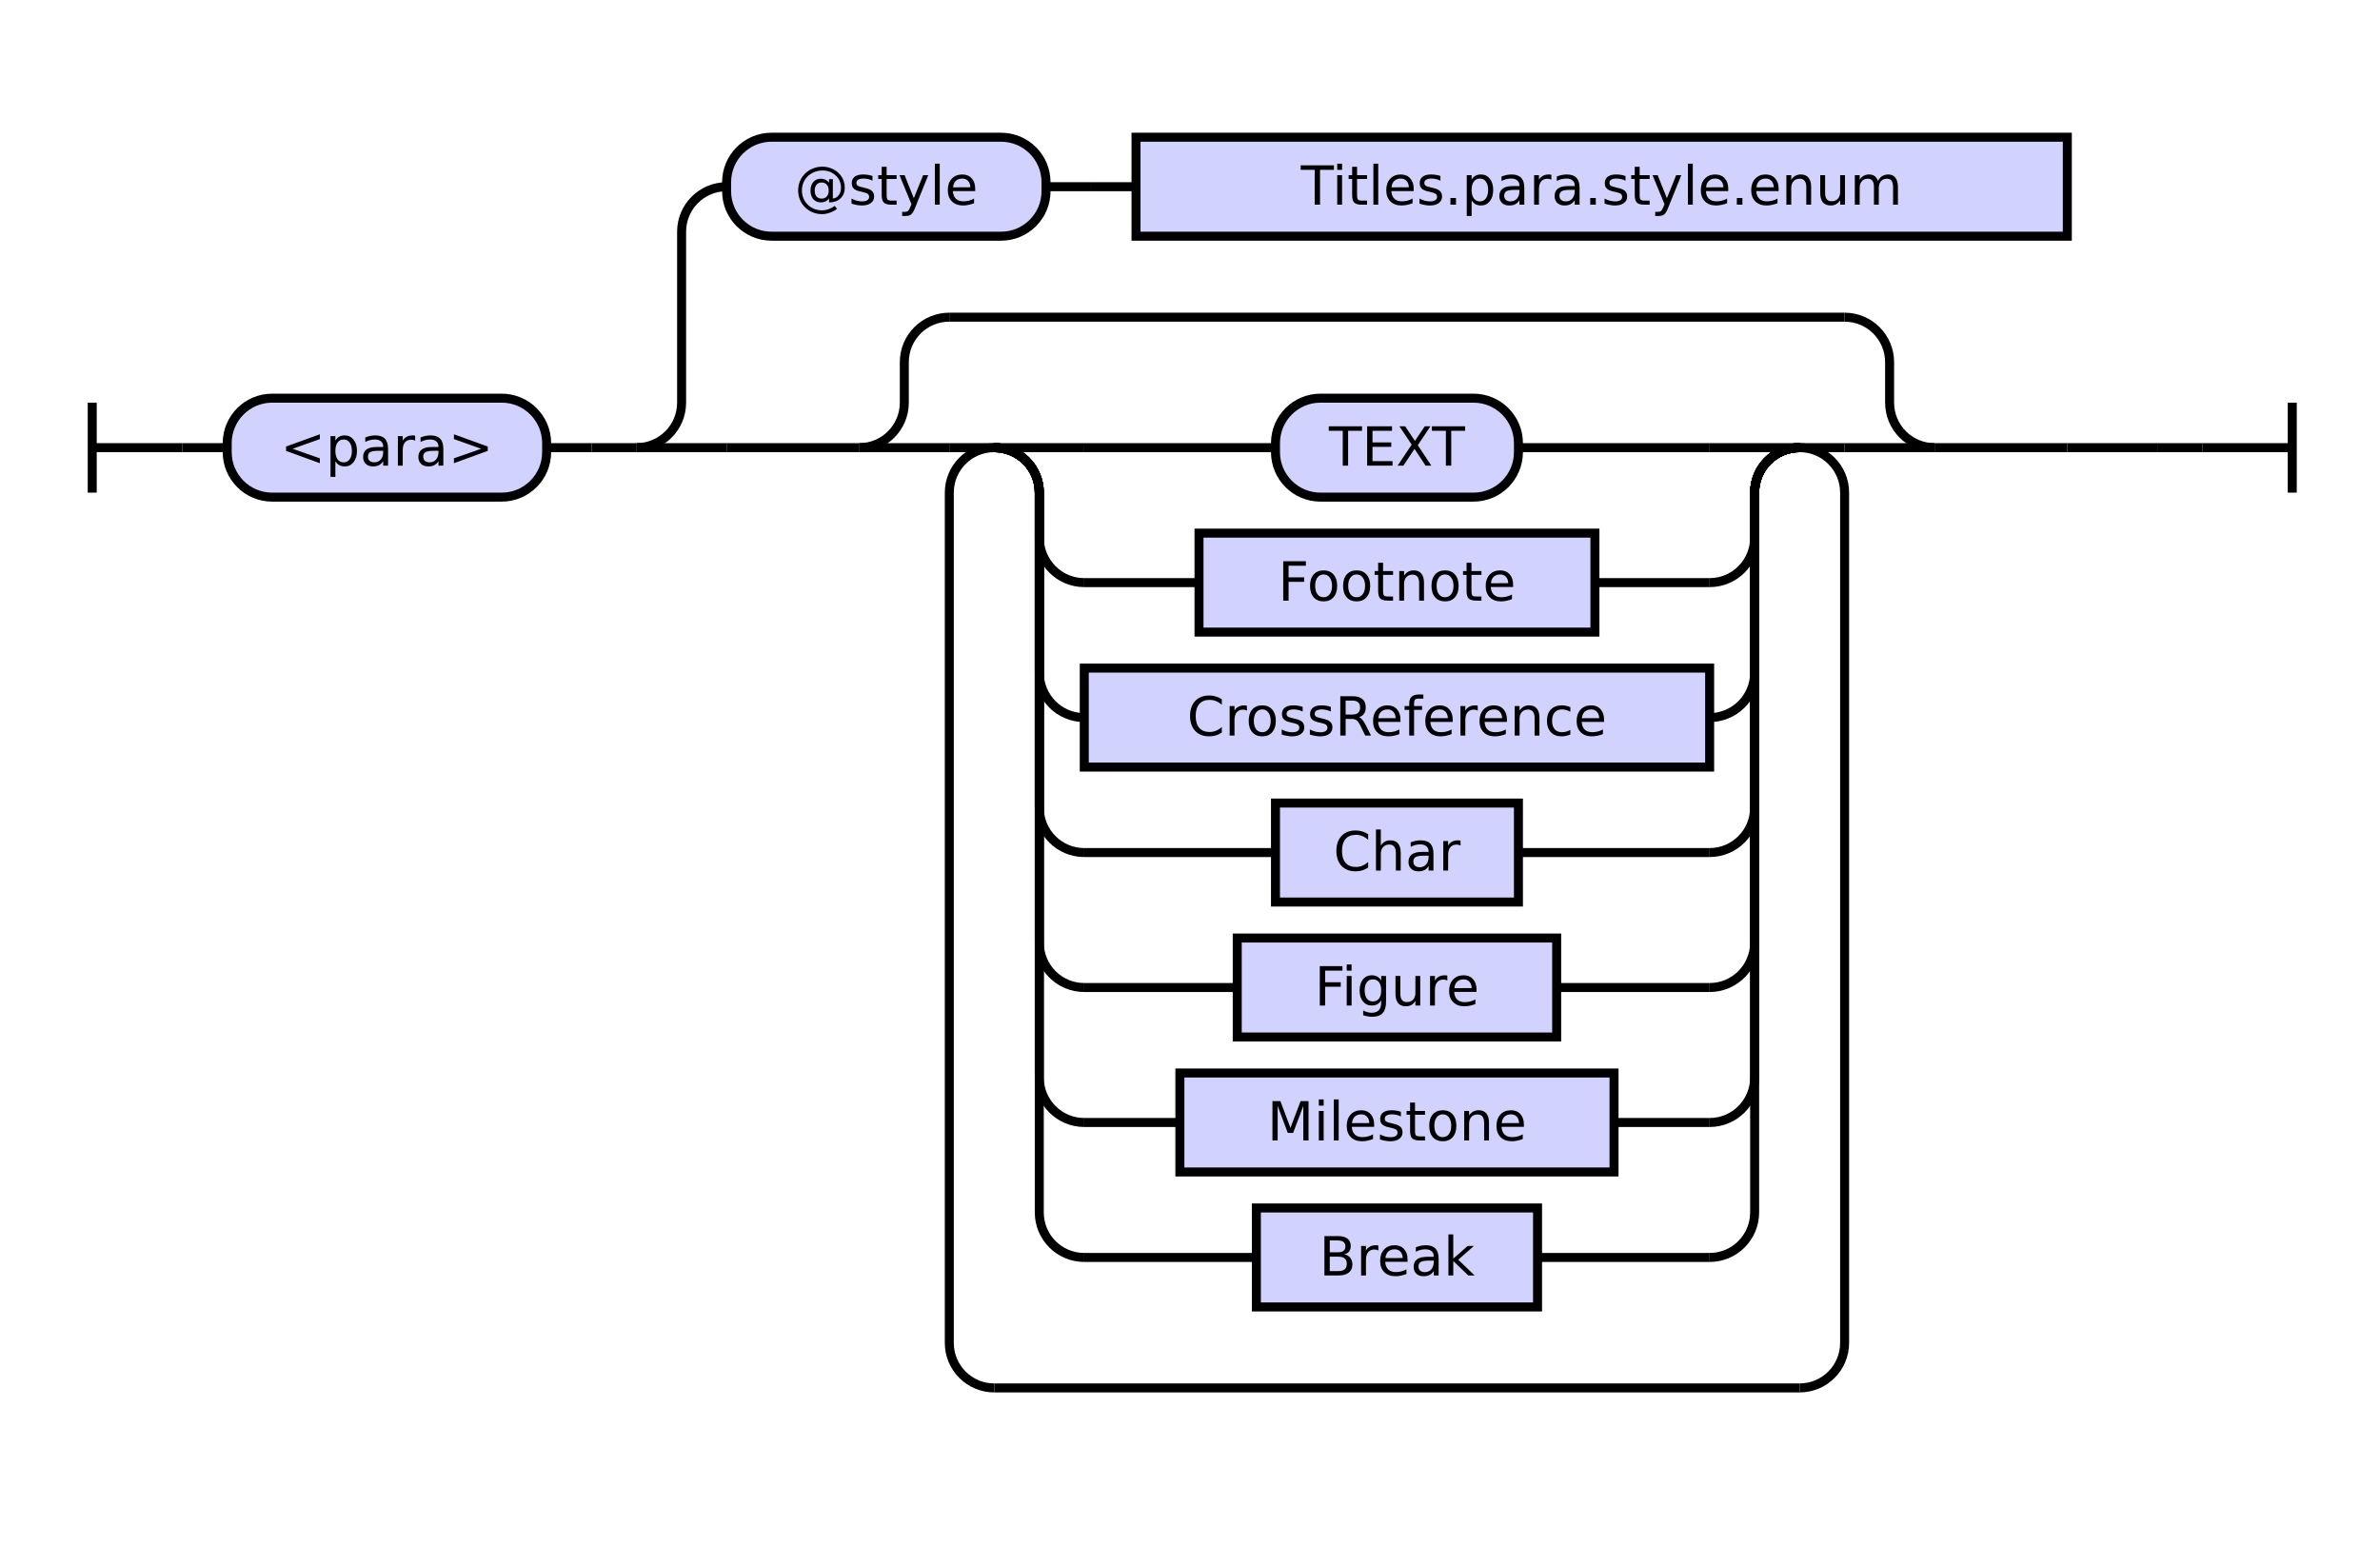
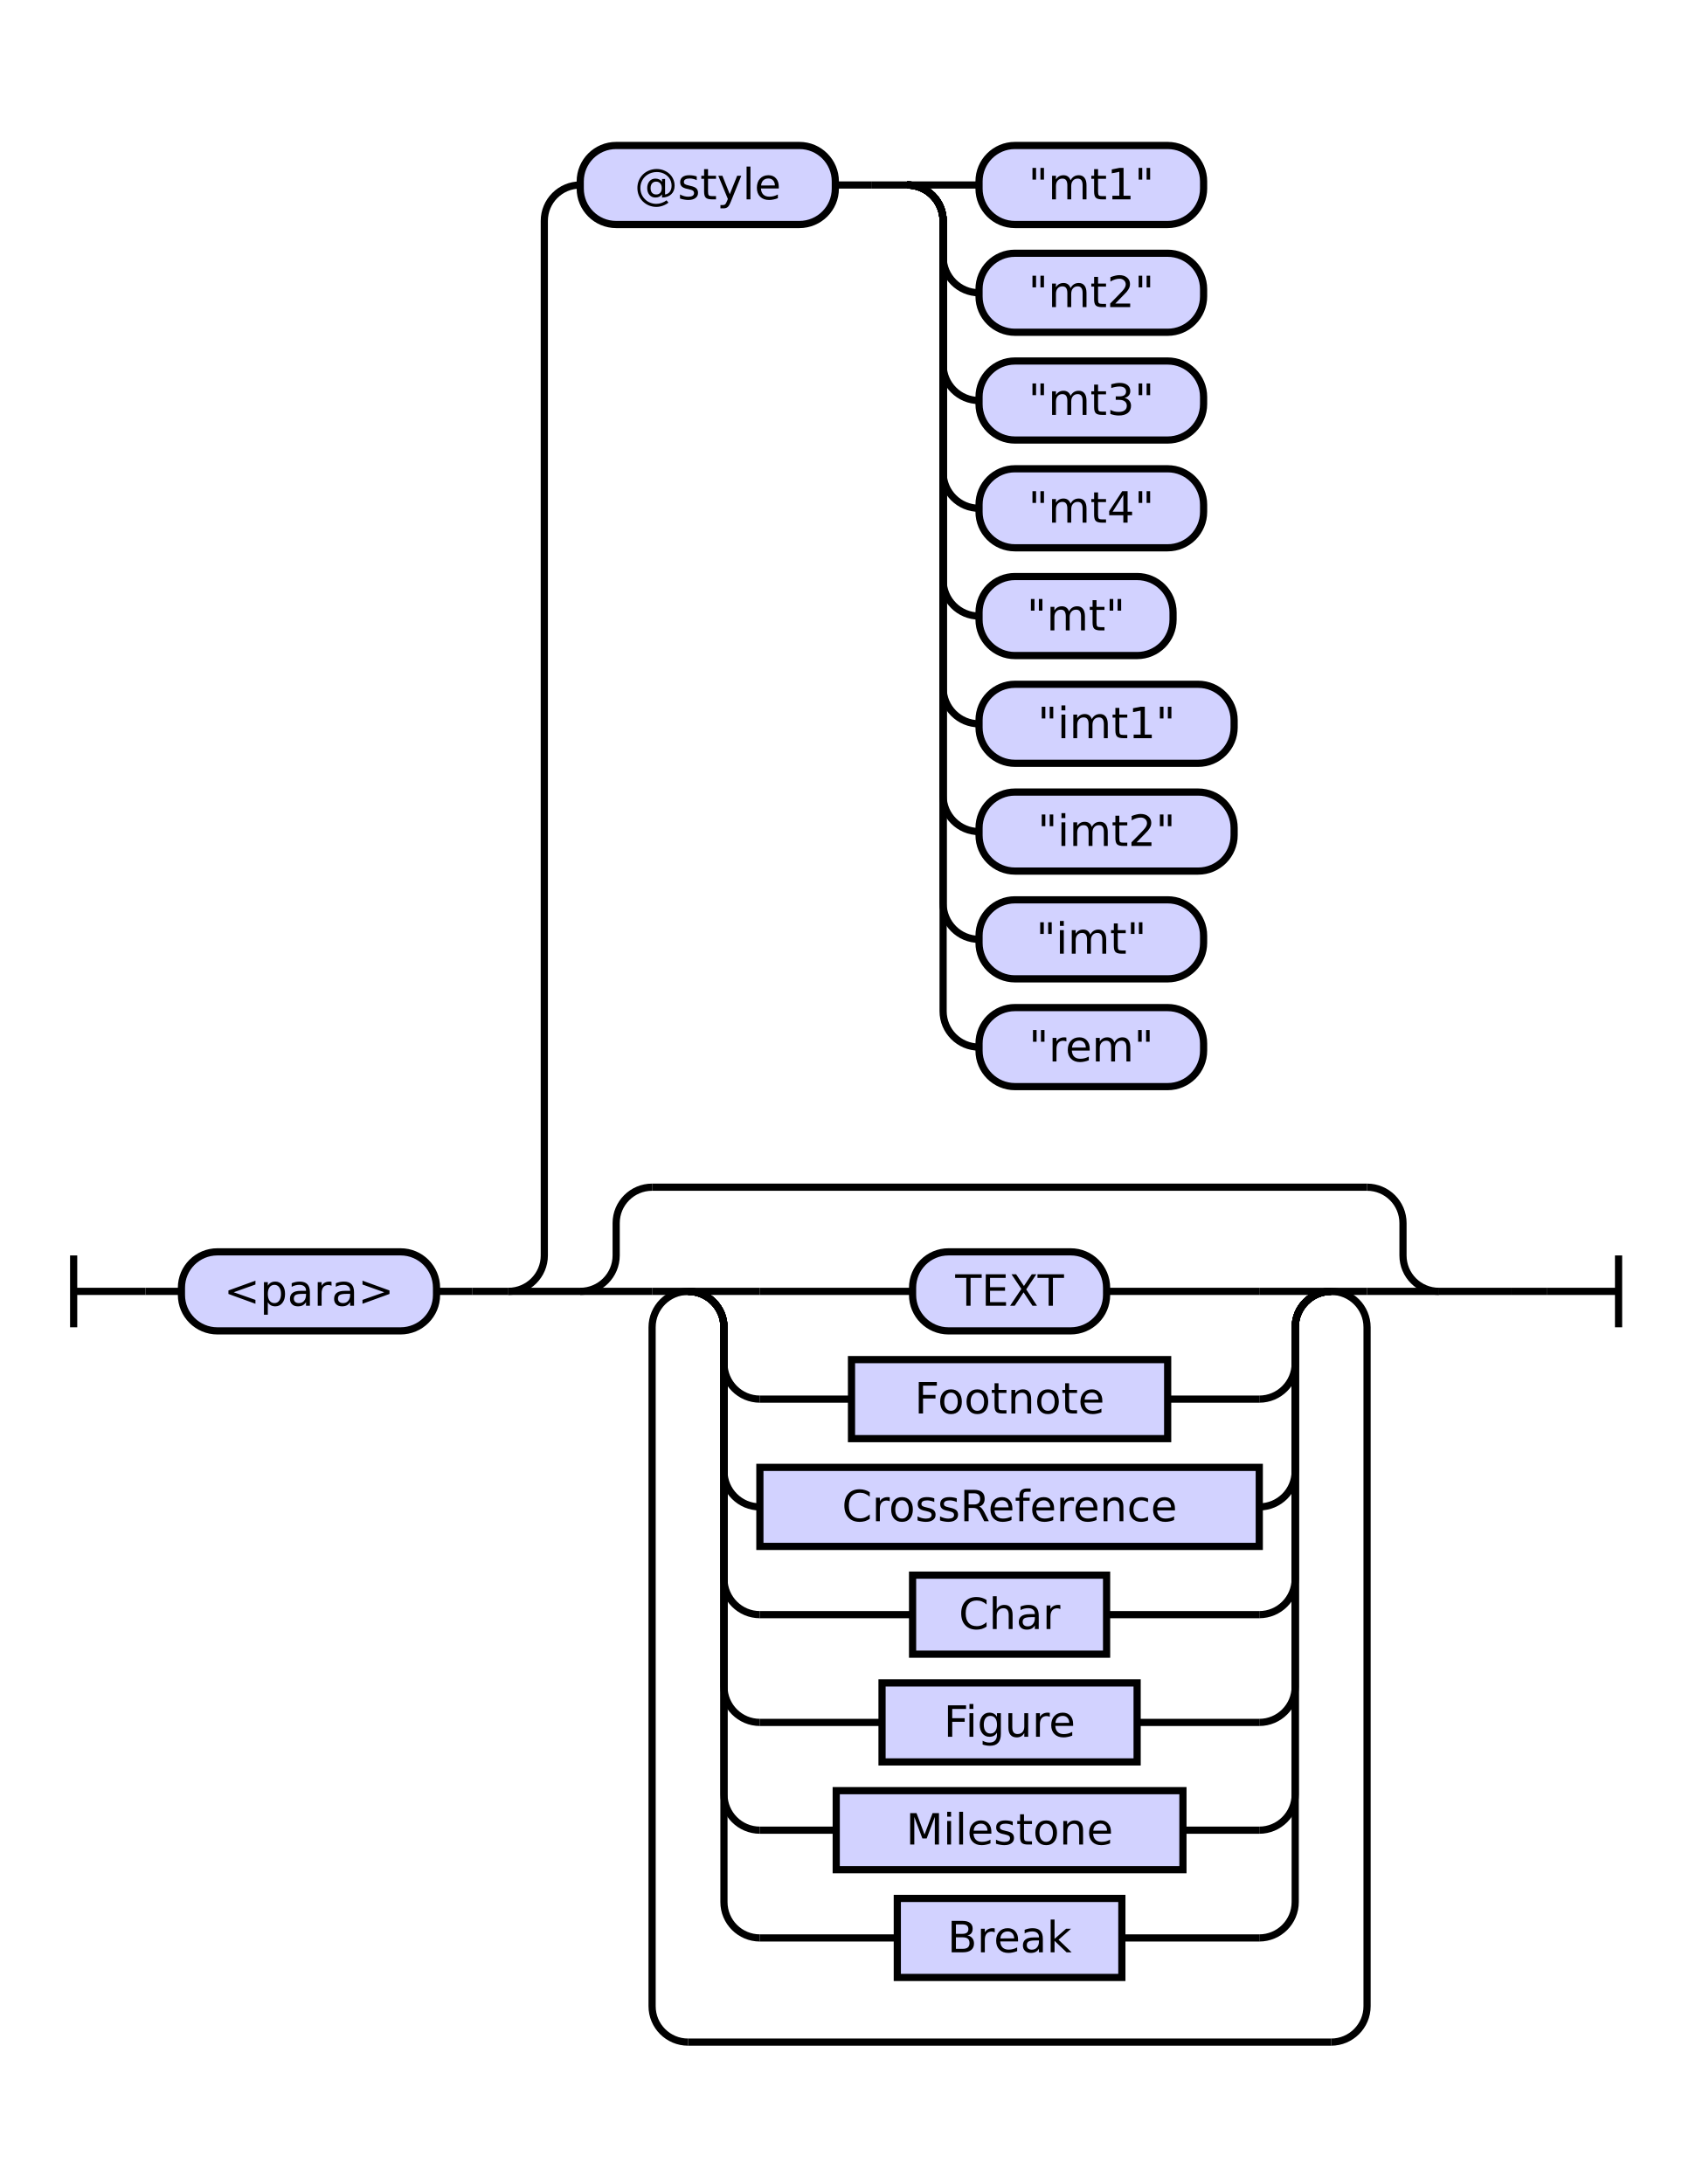
- <svg xmlns="http://www.w3.org/2000/svg" class="railroad-diagram" height="348" viewBox="0 0 529.0 348" width="529.0">
+ <svg xmlns="http://www.w3.org/2000/svg" class="railroad-diagram" height="608" viewBox="0 0 470.0 608" width="470.0">
  <g transform="translate(.5 .5)">
    <style>/*  */

    svg.railroad-diagram {
        background-color: hsl(30,20%,95%);
    }
    svg.railroad-diagram path {
        stroke-width: 2;
        stroke: black;
        fill: none;
    }
    svg.railroad-diagram text {
        font-size: 12px;
        text-anchor: middle;
        font-family: DejaVu Sans;
    }
    svg.railroad-diagram text.label {
        text-anchor:start;
    }
    svg.railroad-diagram text.comment {
        font-family: DejaVu Sans;
        font-size: 14px;
    }
    svg.railroad-diagram rect{
        stroke-width: 2;
        stroke: black;
        fill: rgb(210, 210, 255);
    }
    svg.railroad-diagram rect.group-box {
        stroke: gray;
        stroke-dasharray: 10 5;
        fill: none;
    }
    .terminal {
        font-family: DejaVu Sans;
    }
    svg.railroad-diagram g.altterminal rect {
        fill: rgb(251, 252, 207)
    }

/*  */
</style>
    <g>
-       <path d="M 20 89 v 20 m 0 -10 h 20" />
+       <path d="M 20 349 v 20 m 0 -10 h 20" />
    </g>
-     <path d="M 40 99 h 10" />
+     <path d="M 40 359 h 10" />
    <g>
-       <path d="M 50 99 h 0.0" />
-       <path d="M 479.0 99 h 0.0" />
+       <path d="M 50 359 h 0.0" />
+       <path d="M 420.0 359 h 0.0" />
      <g>
-         <path d="M 50.0 99 h 0.0" />
-         <path d="M 479.0 99 h 0.0" />
+         <path d="M 50.0 359 h 0.0" />
+         <path d="M 420.0 359 h 0.0" />
        <g class="terminal ">
-           <path d="M 50.0 99 h 0.0" />
-           <path d="M 121.0 99 h 0.0" />
-           <rect height="22" rx="10" ry="10" width="71.0" x="50.0" y="88" />
-           <text x="85.5" y="103">&lt;para&gt;</text>
+           <path d="M 50.0 359 h 0.0" />
+           <path d="M 121.0 359 h 0.0" />
+           <rect height="22" rx="10" ry="10" width="71.0" x="50.0" y="348" />
+           <text x="85.5" y="363">&lt;para&gt;</text>
        </g>
-         <path d="M 121.0 99 h 10" />
-         <path d="M 131.0 99 h 10" />
+         <path d="M 121.0 359 h 10" />
+         <path d="M 131.0 359 h 10" />
        <g>
-           <path d="M 141.0 99 h 0.0" />
-           <path d="M 479.0 99 h 0.0" />
-           <path d="M 141.0 99 a 10 10 0 0 0 10 -10 v -38 a 10 10 0 0 1 10 -10" />
+           <path d="M 141.0 359 h 0.0" />
+           <path d="M 420.0 359 h 0.0" />
+           <path d="M 141.0 359 a 10 10 0 0 0 10 -10 v -288 a 10 10 0 0 1 10 -10" />
          <g>
-             <path d="M 161.0 41 h 0.0" />
-             <path d="M 459.0 41 h 0.0" />
+             <path d="M 161.0 51 h 0.0" />
+             <path d="M 363.0 51 h 0.0" />
            <g class="terminal ">
-               <path d="M 161.0 41 h 0.0" />
-               <path d="M 232.0 41 h 0.0" />
-               <rect height="22" rx="10" ry="10" width="71.0" x="161.0" y="30" />
-               <text x="196.5" y="45">@style</text>
-             </g>
-             <path d="M 232.0 41 h 10" />
-             <path d="M 242.0 41 h 10" />
-             <g class="non-terminal ">
-               <path d="M 252.0 41 h 0.0" />
-               <path d="M 459.0 41 h 0.0" />
-               <rect height="22" width="207.0" x="252.0" y="30" />
-               <text x="355.5" y="45">Titles.para.style.enum</text>
+               <path d="M 161.0 51 h 0.0" />
+               <path d="M 232.0 51 h 0.0" />
+               <rect height="22" rx="10" ry="10" width="71.0" x="161.0" y="40" />
+               <text x="196.5" y="55">@style</text>
+             </g>
+             <path d="M 232.0 51 h 10" />
+             <path d="M 242.0 51 h 10" />
+             <g>
+               <path d="M 252.0 51 h 0.0" />
+               <path d="M 252.0 51 h 20" />
+               <g class="terminal ">
+                 <path d="M 272.0 51 h 0.0" />
+                 <path d="M 334.5 51 h 0.0" />
+                 <rect height="22" rx="10" ry="10" width="62.5" x="272.0" y="40" />
+                 <text x="303.25" y="55">"mt1"</text>
+               </g>
+               <path d="M 252.0 51 a 10 10 0 0 1 10 10 v 10 a 10 10 0 0 0 10 10" />
+               <g class="terminal ">
+                 <path d="M 272.0 81 h 0.0" />
+                 <path d="M 334.5 81 h 0.0" />
+                 <rect height="22" rx="10" ry="10" width="62.5" x="272.0" y="70" />
+                 <text x="303.25" y="85">"mt2"</text>
+               </g>
+               <path d="M 252.0 51 a 10 10 0 0 1 10 10 v 40 a 10 10 0 0 0 10 10" />
+               <g class="terminal ">
+                 <path d="M 272.0 111 h 0.0" />
+                 <path d="M 334.5 111 h 0.0" />
+                 <rect height="22" rx="10" ry="10" width="62.5" x="272.0" y="100" />
+                 <text x="303.25" y="115">"mt3"</text>
+               </g>
+               <path d="M 252.0 51 a 10 10 0 0 1 10 10 v 70 a 10 10 0 0 0 10 10" />
+               <g class="terminal ">
+                 <path d="M 272.0 141 h 0.0" />
+                 <path d="M 334.5 141 h 0.0" />
+                 <rect height="22" rx="10" ry="10" width="62.5" x="272.0" y="130" />
+                 <text x="303.25" y="145">"mt4"</text>
+               </g>
+               <path d="M 252.0 51 a 10 10 0 0 1 10 10 v 100 a 10 10 0 0 0 10 10" />
+               <g class="terminal ">
+                 <path d="M 272.0 171 h 0.0" />
+                 <path d="M 326.0 171 h 0.0" />
+                 <rect height="22" rx="10" ry="10" width="54.0" x="272.0" y="160" />
+                 <text x="299.0" y="175">"mt"</text>
+               </g>
+               <path d="M 252.0 51 a 10 10 0 0 1 10 10 v 130 a 10 10 0 0 0 10 10" />
+               <g class="terminal ">
+                 <path d="M 272.0 201 h 0.0" />
+                 <path d="M 343.0 201 h 0.0" />
+                 <rect height="22" rx="10" ry="10" width="71.0" x="272.0" y="190" />
+                 <text x="307.5" y="205">"imt1"</text>
+               </g>
+               <path d="M 252.0 51 a 10 10 0 0 1 10 10 v 160 a 10 10 0 0 0 10 10" />
+               <g class="terminal ">
+                 <path d="M 272.0 231 h 0.0" />
+                 <path d="M 343.0 231 h 0.0" />
+                 <rect height="22" rx="10" ry="10" width="71.0" x="272.0" y="220" />
+                 <text x="307.5" y="235">"imt2"</text>
+               </g>
+               <path d="M 252.0 51 a 10 10 0 0 1 10 10 v 190 a 10 10 0 0 0 10 10" />
+               <g class="terminal ">
+                 <path d="M 272.0 261 h 0.0" />
+                 <path d="M 334.5 261 h 0.0" />
+                 <rect height="22" rx="10" ry="10" width="62.5" x="272.0" y="250" />
+                 <text x="303.25" y="265">"imt"</text>
+               </g>
+               <path d="M 252.0 51 a 10 10 0 0 1 10 10 v 220 a 10 10 0 0 0 10 10" />
+               <g class="terminal ">
+                 <path d="M 272.0 291 h 0.0" />
+                 <path d="M 334.5 291 h 0.0" />
+                 <rect height="22" rx="10" ry="10" width="62.5" x="272.0" y="280" />
+                 <text x="303.25" y="295">"rem"</text>
+               </g>
            </g>
          </g>
-           <path d="M 141.0 99 h 20" />
+           <path d="M 141.0 359 h 20" />
          <g>
-             <path d="M 161.0 99 h 29.5" />
-             <path d="M 429.5 99 h 29.5" />
-             <path d="M 190.5 99 a 10 10 0 0 0 10 -10 v -9 a 10 10 0 0 1 10 -10" />
+             <path d="M 161.0 359 h 0.0" />
+             <path d="M 400.0 359 h 0.0" />
+             <path d="M 161.0 359 a 10 10 0 0 0 10 -10 v -9 a 10 10 0 0 1 10 -10" />
            <g>
-               <path d="M 210.5 70 h 199.0" />
-             </g>
-             <path d="M 409.5 70 a 10 10 0 0 1 10 10 v 9 a 10 10 0 0 0 10 10" />
-             <path d="M 190.5 99 h 20" />
+               <path d="M 181.0 330 h 199.0" />
+             </g>
+             <path d="M 380.0 330 a 10 10 0 0 1 10 10 v 9 a 10 10 0 0 0 10 10" />
+             <path d="M 161.0 359 h 20" />
            <g>
-               <path d="M 210.5 99 h 0.0" />
-               <path d="M 409.5 99 h 0.0" />
-               <path d="M 210.5 99 h 10" />
+               <path d="M 181.0 359 h 0.0" />
+               <path d="M 380.0 359 h 0.0" />
+               <path d="M 181.0 359 h 10" />
              <g>
-                 <path d="M 220.5 99 h 0.0" />
-                 <path d="M 399.5 99 h 0.0" />
-                 <path d="M 220.5 99 h 20" />
+                 <path d="M 191.0 359 h 0.0" />
+                 <path d="M 370.0 359 h 0.0" />
+                 <path d="M 191.0 359 h 20" />
                <g class="terminal ">
-                   <path d="M 240.5 99 h 42.5" />
-                   <path d="M 337.0 99 h 42.5" />
-                   <rect height="22" rx="10" ry="10" width="54.0" x="283.0" y="88" />
-                   <text x="310.0" y="103">TEXT</text>
-                 </g>
-                 <path d="M 379.5 99 h 20" />
-                 <path d="M 220.5 99 a 10 10 0 0 1 10 10 v 10 a 10 10 0 0 0 10 10" />
-                 <g class="non-terminal ">
-                   <path d="M 240.5 129 h 25.5" />
-                   <path d="M 354.0 129 h 25.5" />
-                   <rect height="22" width="88.0" x="266.0" y="118" />
-                   <text x="310.0" y="133">Footnote</text>
-                 </g>
-                 <path d="M 379.5 129 a 10 10 0 0 0 10 -10 v -10 a 10 10 0 0 1 10 -10" />
-                 <path d="M 220.5 99 a 10 10 0 0 1 10 10 v 40 a 10 10 0 0 0 10 10" />
-                 <g class="non-terminal ">
-                   <path d="M 240.5 159 h 0.0" />
-                   <path d="M 379.5 159 h 0.0" />
-                   <rect height="22" width="139.0" x="240.5" y="148" />
-                   <text x="310.0" y="163">CrossReference</text>
-                 </g>
-                 <path d="M 379.5 159 a 10 10 0 0 0 10 -10 v -40 a 10 10 0 0 1 10 -10" />
-                 <path d="M 220.5 99 a 10 10 0 0 1 10 10 v 70 a 10 10 0 0 0 10 10" />
-                 <g class="non-terminal ">
-                   <path d="M 240.5 189 h 42.5" />
-                   <path d="M 337.0 189 h 42.5" />
-                   <rect height="22" width="54.0" x="283.0" y="178" />
-                   <text x="310.0" y="193">Char</text>
-                 </g>
-                 <path d="M 379.5 189 a 10 10 0 0 0 10 -10 v -70 a 10 10 0 0 1 10 -10" />
-                 <path d="M 220.5 99 a 10 10 0 0 1 10 10 v 100 a 10 10 0 0 0 10 10" />
-                 <g class="non-terminal ">
-                   <path d="M 240.5 219 h 34.0" />
-                   <path d="M 345.5 219 h 34.0" />
-                   <rect height="22" width="71.0" x="274.5" y="208" />
-                   <text x="310.0" y="223">Figure</text>
-                 </g>
-                 <path d="M 379.5 219 a 10 10 0 0 0 10 -10 v -100 a 10 10 0 0 1 10 -10" />
-                 <path d="M 220.5 99 a 10 10 0 0 1 10 10 v 130 a 10 10 0 0 0 10 10" />
-                 <g class="non-terminal ">
-                   <path d="M 240.5 249 h 21.25" />
-                   <path d="M 358.25 249 h 21.25" />
-                   <rect height="22" width="96.5" x="261.75" y="238" />
-                   <text x="310.0" y="253">Milestone</text>
-                 </g>
-                 <path d="M 379.5 249 a 10 10 0 0 0 10 -10 v -130 a 10 10 0 0 1 10 -10" />
-                 <path d="M 220.5 99 a 10 10 0 0 1 10 10 v 160 a 10 10 0 0 0 10 10" />
-                 <g class="non-terminal ">
-                   <path d="M 240.5 279 h 38.25" />
-                   <path d="M 341.25 279 h 38.25" />
-                   <rect height="22" width="62.5" x="278.75" y="268" />
-                   <text x="310.0" y="283">Break</text>
-                 </g>
-                 <path d="M 379.5 279 a 10 10 0 0 0 10 -10 v -160 a 10 10 0 0 1 10 -10" />
-               </g>
-               <path d="M 399.5 99 h 10" />
-               <path d="M 220.5 99 a 10 10 0 0 0 -10 10 v 189 a 10 10 0 0 0 10 10" />
+                   <path d="M 211.0 359 h 42.5" />
+                   <path d="M 307.5 359 h 42.5" />
+                   <rect height="22" rx="10" ry="10" width="54.0" x="253.5" y="348" />
+                   <text x="280.5" y="363">TEXT</text>
+                 </g>
+                 <path d="M 350.0 359 h 20" />
+                 <path d="M 191.0 359 a 10 10 0 0 1 10 10 v 10 a 10 10 0 0 0 10 10" />
+                 <g class="non-terminal ">
+                   <path d="M 211.0 389 h 25.5" />
+                   <path d="M 324.5 389 h 25.5" />
+                   <rect height="22" width="88.0" x="236.5" y="378" />
+                   <text x="280.5" y="393">Footnote</text>
+                 </g>
+                 <path d="M 350.0 389 a 10 10 0 0 0 10 -10 v -10 a 10 10 0 0 1 10 -10" />
+                 <path d="M 191.0 359 a 10 10 0 0 1 10 10 v 40 a 10 10 0 0 0 10 10" />
+                 <g class="non-terminal ">
+                   <path d="M 211.0 419 h 0.0" />
+                   <path d="M 350.0 419 h 0.0" />
+                   <rect height="22" width="139.0" x="211.0" y="408" />
+                   <text x="280.5" y="423">CrossReference</text>
+                 </g>
+                 <path d="M 350.0 419 a 10 10 0 0 0 10 -10 v -40 a 10 10 0 0 1 10 -10" />
+                 <path d="M 191.0 359 a 10 10 0 0 1 10 10 v 70 a 10 10 0 0 0 10 10" />
+                 <g class="non-terminal ">
+                   <path d="M 211.0 449 h 42.5" />
+                   <path d="M 307.5 449 h 42.5" />
+                   <rect height="22" width="54.0" x="253.5" y="438" />
+                   <text x="280.5" y="453">Char</text>
+                 </g>
+                 <path d="M 350.0 449 a 10 10 0 0 0 10 -10 v -70 a 10 10 0 0 1 10 -10" />
+                 <path d="M 191.0 359 a 10 10 0 0 1 10 10 v 100 a 10 10 0 0 0 10 10" />
+                 <g class="non-terminal ">
+                   <path d="M 211.0 479 h 34.0" />
+                   <path d="M 316.0 479 h 34.0" />
+                   <rect height="22" width="71.0" x="245.0" y="468" />
+                   <text x="280.5" y="483">Figure</text>
+                 </g>
+                 <path d="M 350.0 479 a 10 10 0 0 0 10 -10 v -100 a 10 10 0 0 1 10 -10" />
+                 <path d="M 191.0 359 a 10 10 0 0 1 10 10 v 130 a 10 10 0 0 0 10 10" />
+                 <g class="non-terminal ">
+                   <path d="M 211.0 509 h 21.25" />
+                   <path d="M 328.75 509 h 21.25" />
+                   <rect height="22" width="96.5" x="232.25" y="498" />
+                   <text x="280.5" y="513">Milestone</text>
+                 </g>
+                 <path d="M 350.0 509 a 10 10 0 0 0 10 -10 v -130 a 10 10 0 0 1 10 -10" />
+                 <path d="M 191.0 359 a 10 10 0 0 1 10 10 v 160 a 10 10 0 0 0 10 10" />
+                 <g class="non-terminal ">
+                   <path d="M 211.0 539 h 38.25" />
+                   <path d="M 311.75 539 h 38.25" />
+                   <rect height="22" width="62.5" x="249.25" y="528" />
+                   <text x="280.5" y="543">Break</text>
+                 </g>
+                 <path d="M 350.0 539 a 10 10 0 0 0 10 -10 v -160 a 10 10 0 0 1 10 -10" />
+               </g>
+               <path d="M 370.0 359 h 10" />
+               <path d="M 191.0 359 a 10 10 0 0 0 -10 10 v 189 a 10 10 0 0 0 10 10" />
              <g>
-                 <path d="M 220.5 308 h 179.0" />
-               </g>
-               <path d="M 399.5 308 a 10 10 0 0 0 10 -10 v -189 a 10 10 0 0 0 -10 -10" />
-             </g>
-             <path d="M 409.5 99 h 20" />
+                 <path d="M 191.0 568 h 179.0" />
+               </g>
+               <path d="M 370.0 568 a 10 10 0 0 0 10 -10 v -189 a 10 10 0 0 0 -10 -10" />
+             </g>
+             <path d="M 380.0 359 h 20" />
          </g>
-           <path d="M 459.0 99 h 20" />
+           <path d="M 400.0 359 h 20" />
        </g>
      </g>
    </g>
-     <path d="M 479.0 99 h 10" />
-     <path d="M 489.0 99 h 20 m 0 -10 v 20" />
+     <path d="M 420.0 359 h 10" />
+     <path d="M 430.0 359 h 20 m 0 -10 v 20" />
  </g>
</svg>
